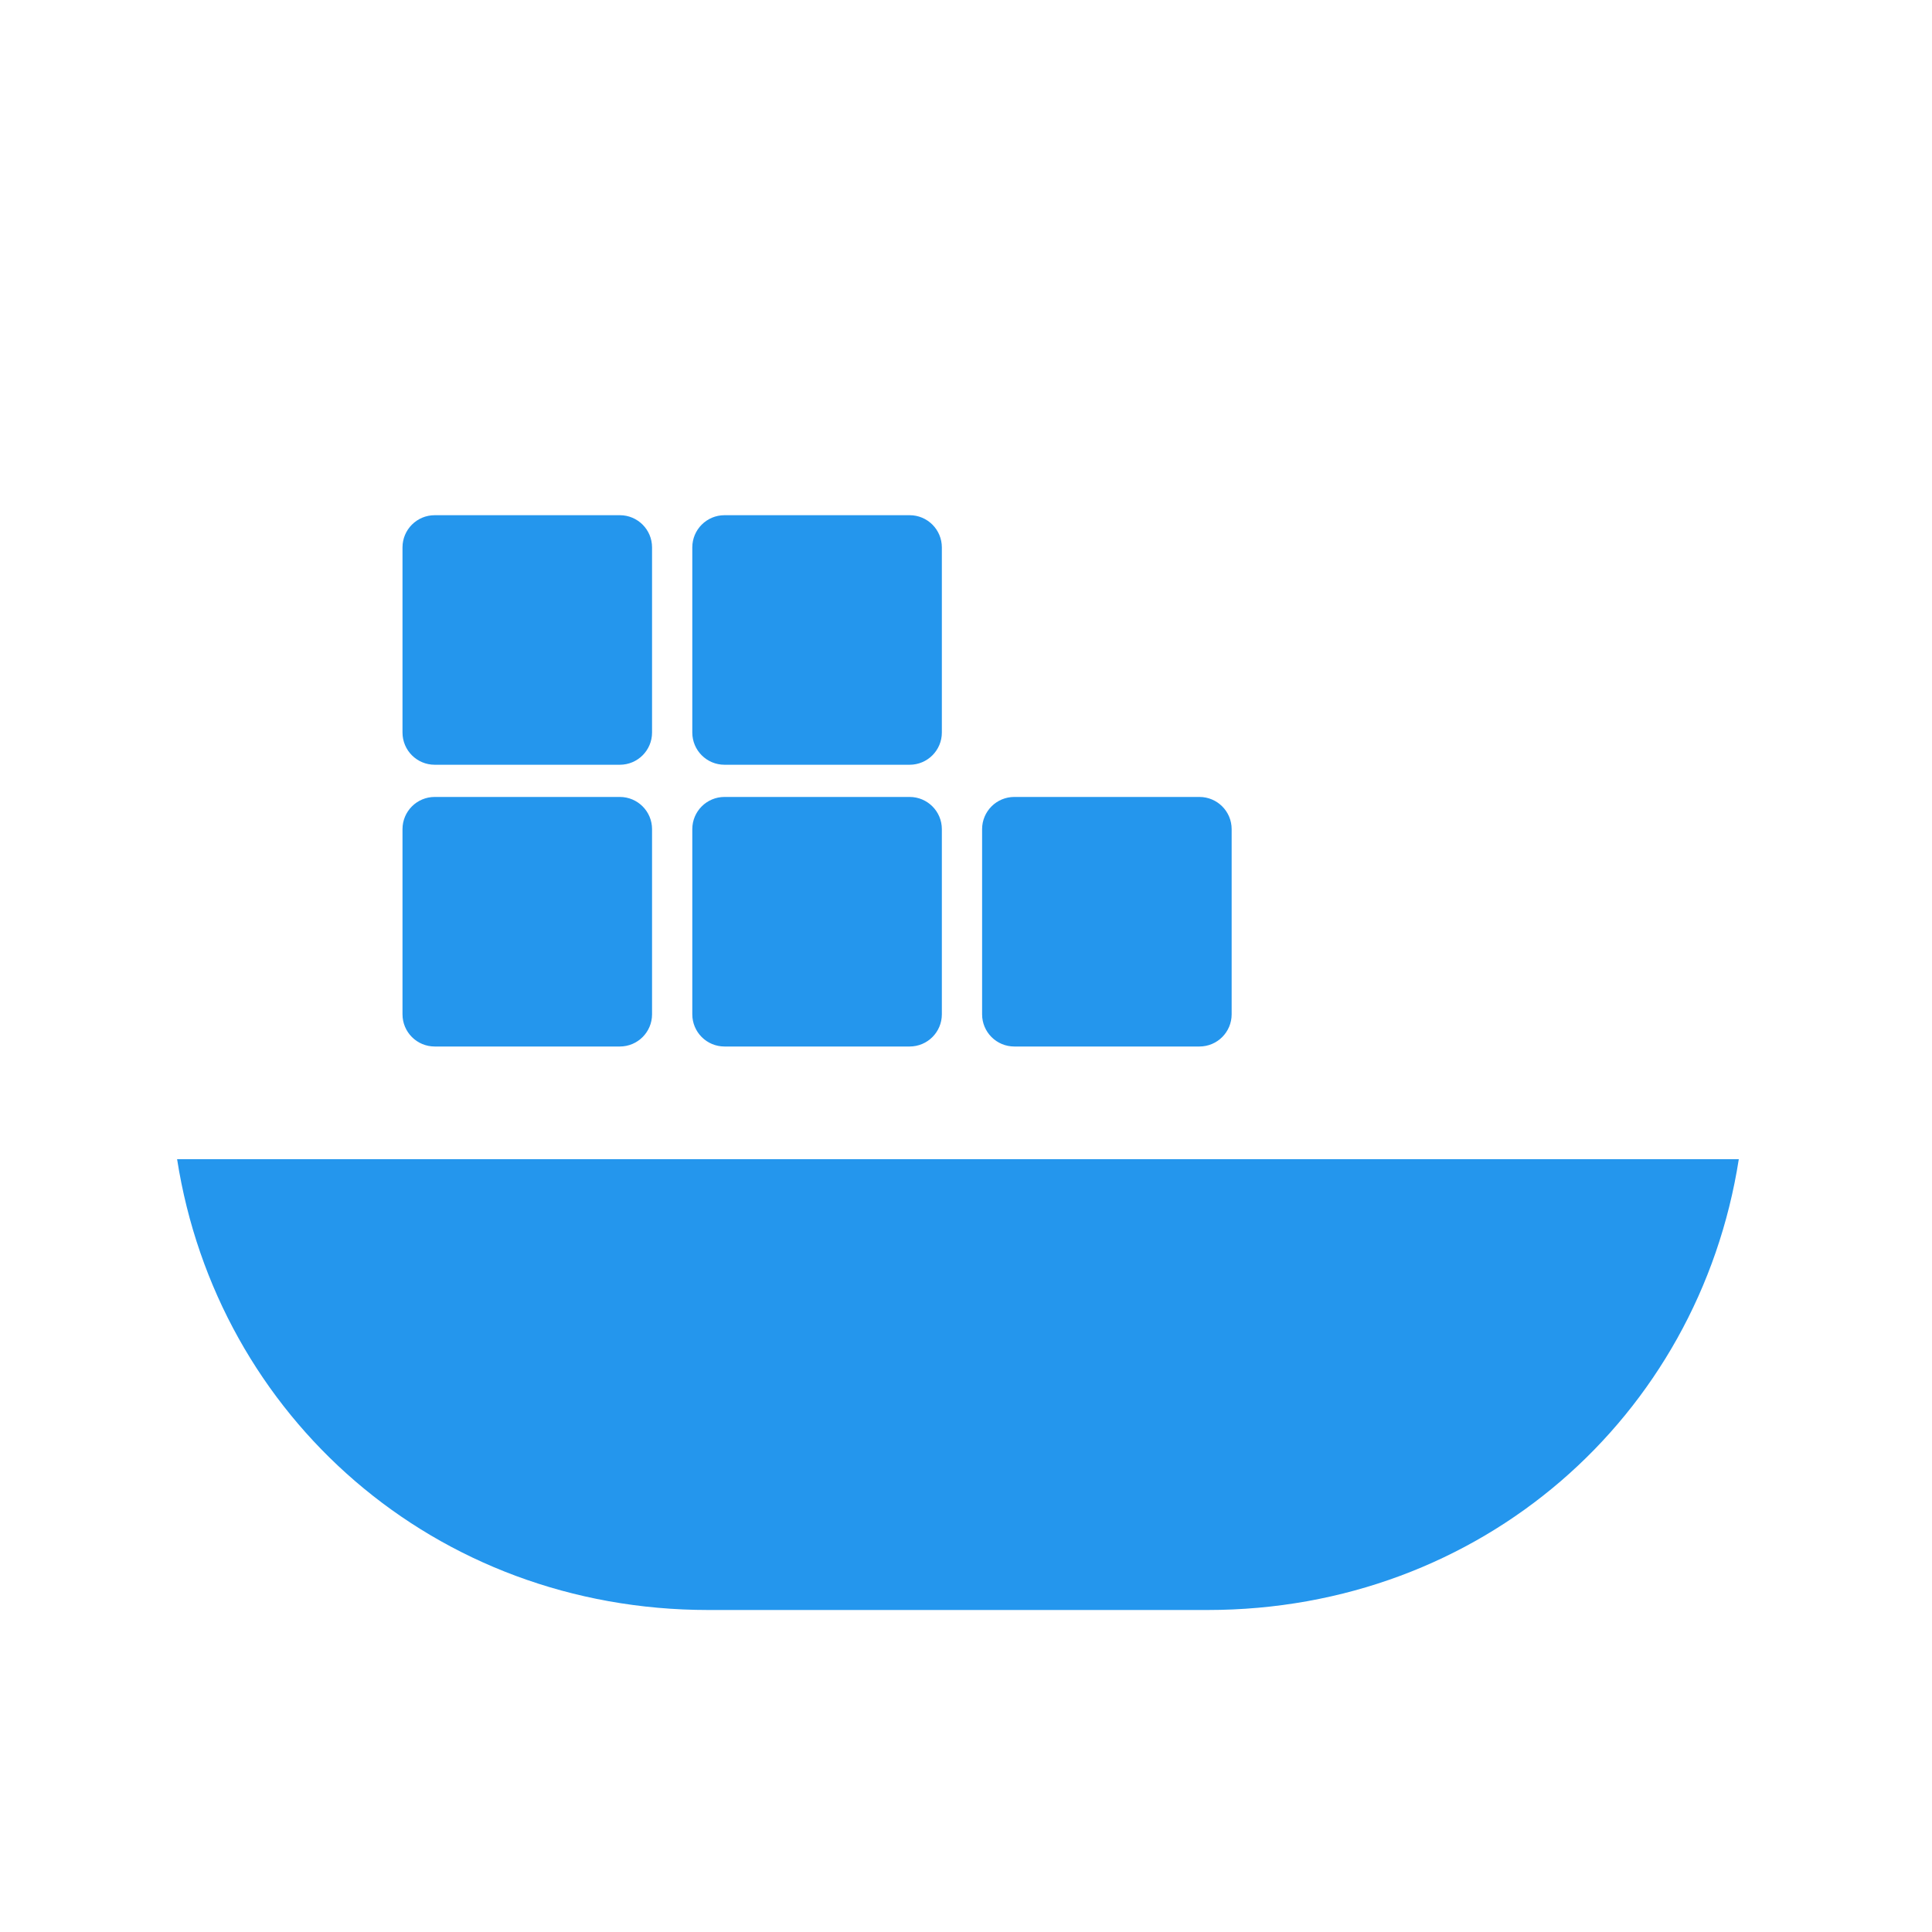
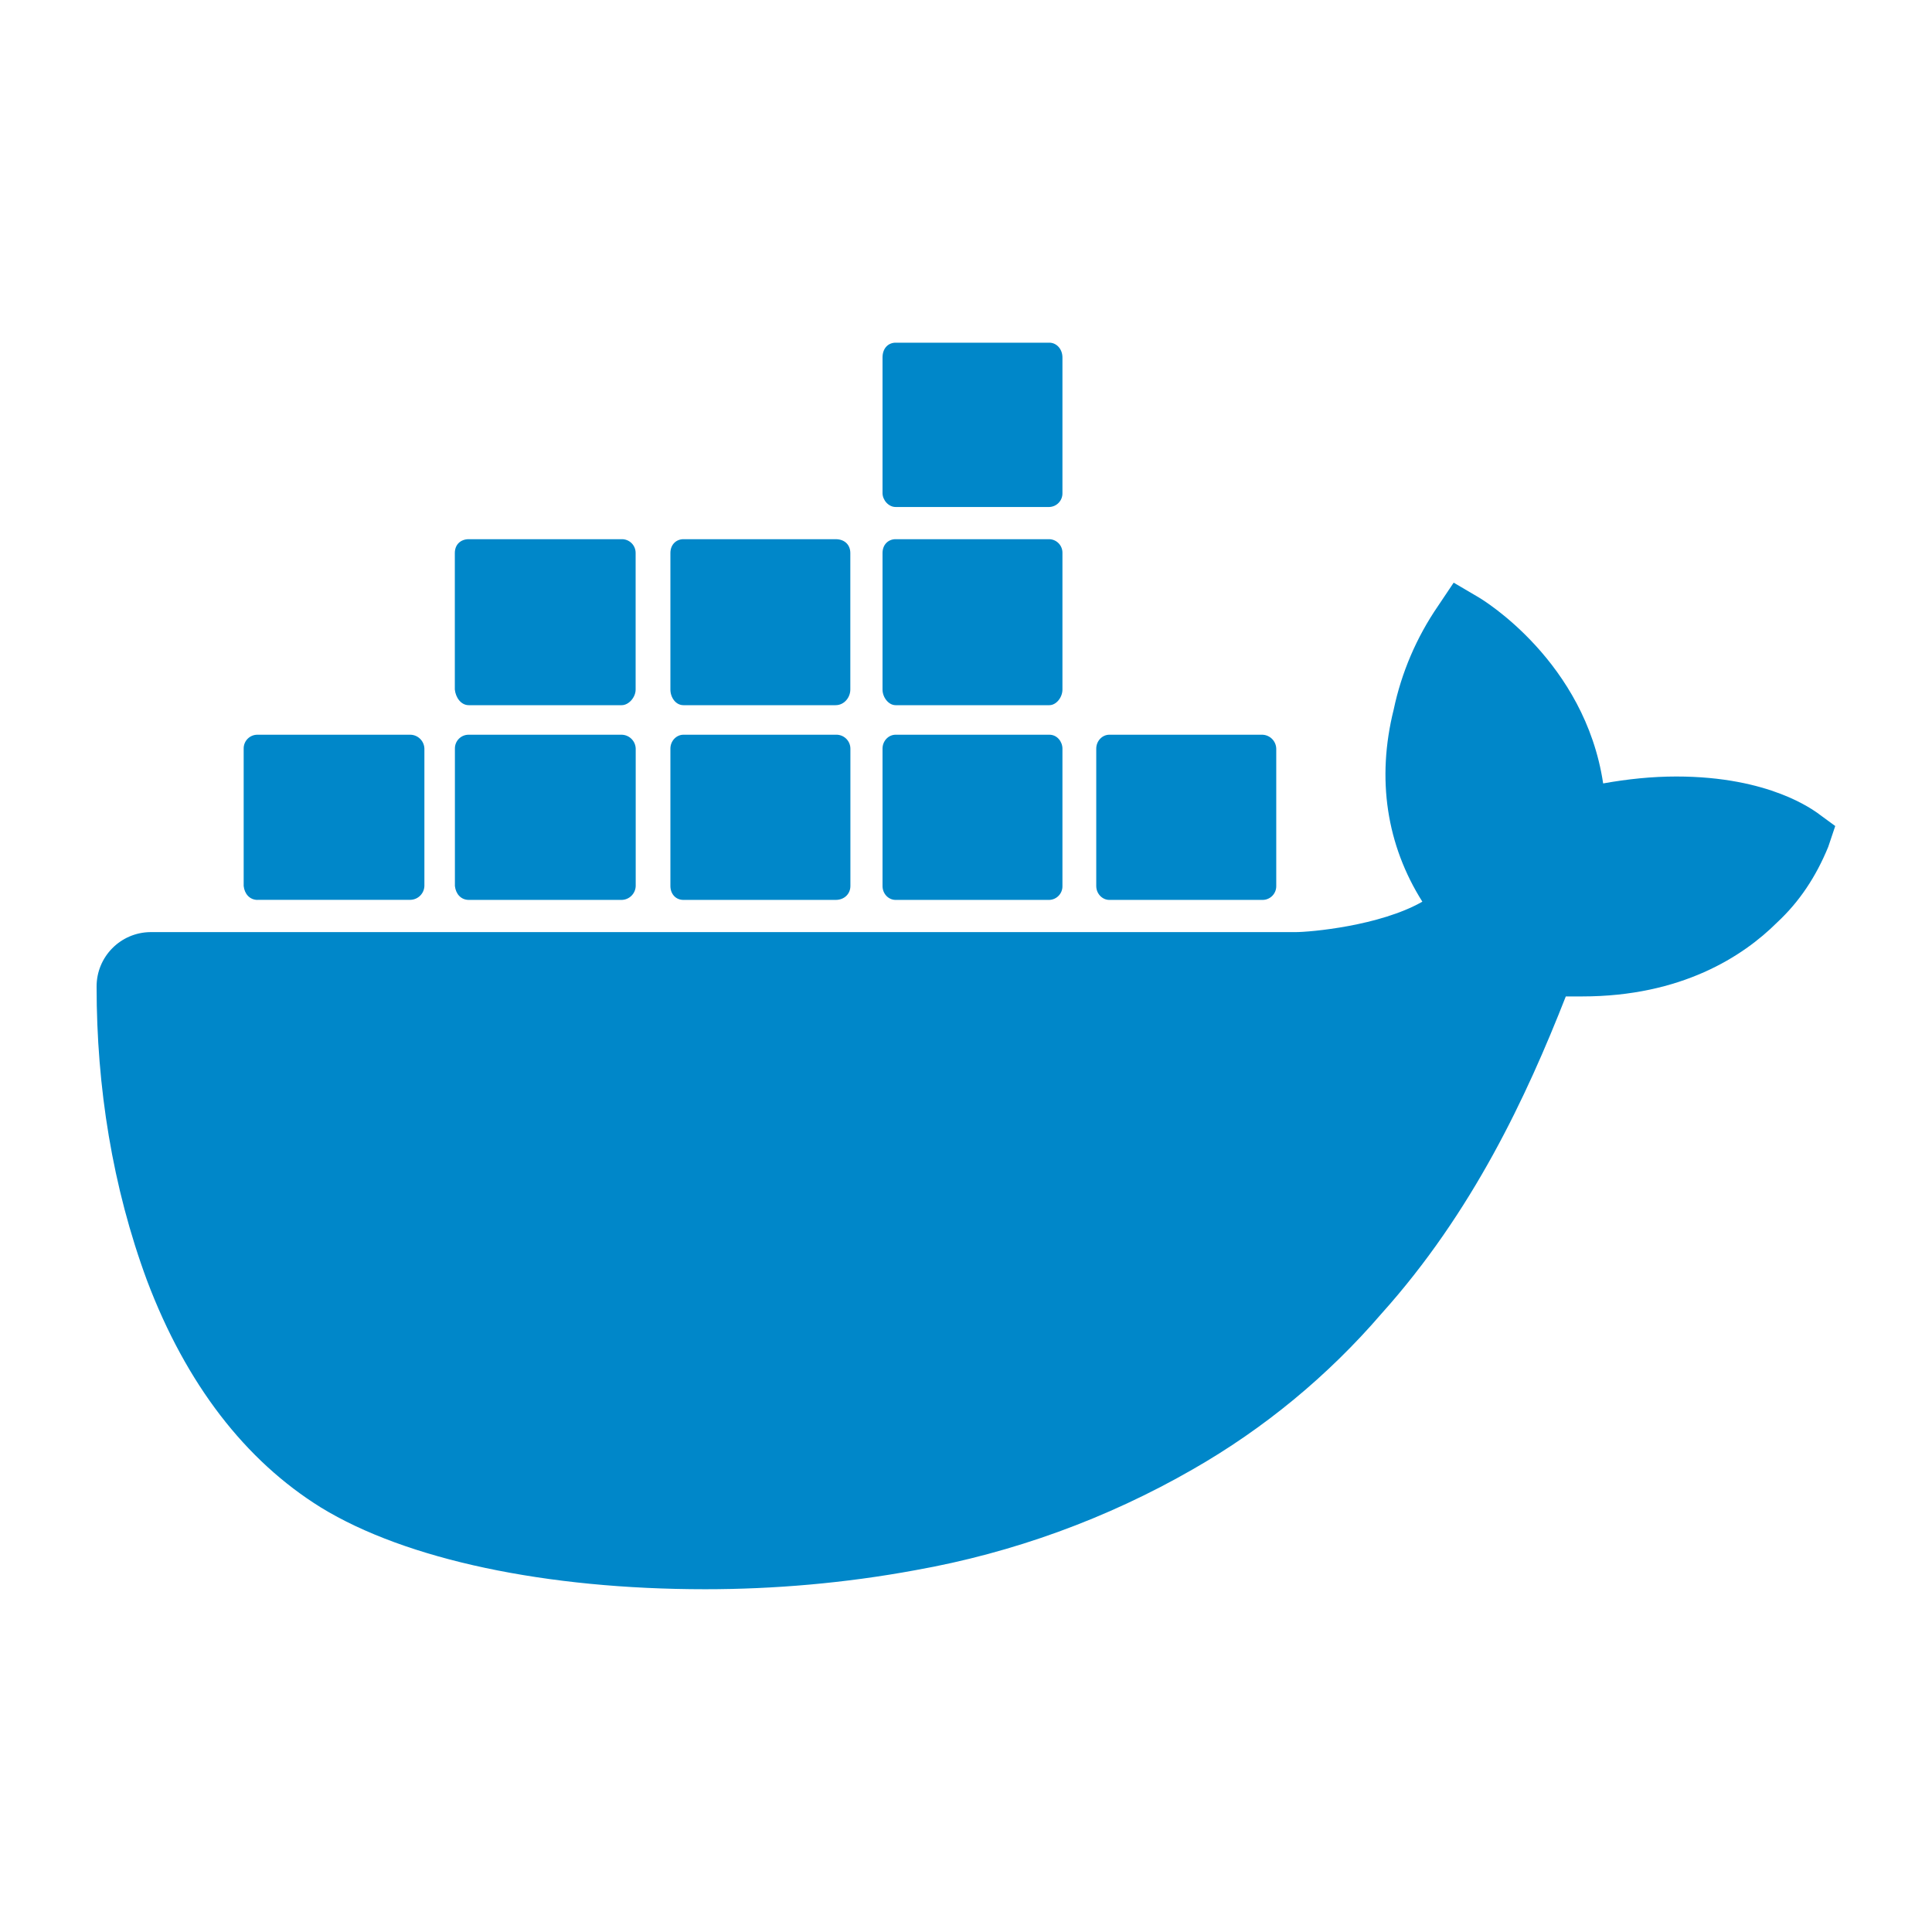
- <svg xmlns="http://www.w3.org/2000/svg" viewBox="0 0 24 24" width="32" height="32">
-   <g fill="#2496ED">
-     <rect x="5" y="6.4" width="3.1" height="3.1" rx="0.4" />
-     <rect x="8.6" y="6.4" width="3.1" height="3.1" rx="0.4" />
-     <rect x="5" y="9.9" width="3.1" height="3.1" rx="0.4" />
-     <rect x="8.6" y="9.9" width="3.1" height="3.1" rx="0.4" />
-     <rect x="12.2" y="9.9" width="3.1" height="3.1" rx="0.4" />
-     <path d="M2.2 14.4h19.4c-.5 3.2-3.2 5.6-6.6 5.6H8.8c-3.4 0-6.1-2.4-6.6-5.6z" />
-   </g>
+ <svg xmlns="http://www.w3.org/2000/svg" t="1795438338989" class="icon" viewBox="0 0 1024 1024" version="1.1" p-id="1920" width="200" height="200">
+   <path d="M963.968 431.36c-2.773-1.835-25.813-19.797-75.52-19.797-12.928 0-25.856 1.365-38.741 3.669-9.685-64.512-63.573-97.195-65.877-98.56l-13.355-7.851-8.32 12.416a152.32 152.32 0 0 0-23.467 54.827c-9.216 36.864-3.712 71.893 15.189 101.845-22.613 12.885-59.435 16.128-67.285 16.128H79.787a28.8 28.8 0 0 0-28.587 29.013c0 52.992 8.32 105.941 26.752 155.733 20.736 54.827 52.053 95.36 92.16 120.235 45.141 27.648 119.339 43.307 203.648 43.307 36.395 0 74.155-3.2 111.488-10.112a454.613 454.613 0 0 0 146.987-53.461 382.379 382.379 0 0 0 99.968-82.475c48.384-53.888 76.928-115.2 97.707-168.149h8.704c52.523 0 85.248-21.205 103.253-39.168 11.947-11.093 20.693-24.405 27.136-40.107l3.712-11.051-8.747-6.4M136.491 476.928h81.067a7.595 7.595 0 0 0 7.381-7.381V396.8a7.595 7.595 0 0 0-7.381-7.381H136.533a7.253 7.253 0 0 0-7.381 7.381v72.789c0.427 4.181 3.2 7.381 7.381 7.381m111.957 0h81.067a7.595 7.595 0 0 0 7.381-7.381V396.8a7.595 7.595 0 0 0-7.381-7.381h-81.067a7.253 7.253 0 0 0-7.381 7.381v72.789c0.427 4.181 3.2 7.381 7.381 7.381m113.792 0h80.64c4.608 0 7.808-3.2 7.808-7.381V396.8a7.424 7.424 0 0 0-7.808-7.381H362.24c-3.712 0-6.912 3.243-6.912 7.381v72.789c0 4.181 2.773 7.381 6.912 7.381m112.427 0h81.493a7.211 7.211 0 0 0 6.955-7.381V396.8c0-3.669-2.773-7.381-6.912-7.381h-81.536c-3.712 0-6.912 3.243-6.912 7.381v72.789c0 4.181 3.2 7.381 6.912 7.381M248.448 373.76h81.067c3.712 0 7.381-4.139 7.381-8.277V293.12a7.253 7.253 0 0 0-7.381-7.339h-81.067c-4.181 0-7.381 2.731-7.381 7.339v72.363c0.427 4.139 3.2 8.277 7.381 8.277m113.792 0h80.64c4.608 0 7.808-4.139 7.808-8.277V293.12c0-4.139-2.773-7.339-7.808-7.339H362.24c-3.712 0-6.912 2.731-6.912 7.339v72.363c0 4.139 2.773 8.277 6.912 8.277m112.427 0h81.493c3.712 0 6.955-4.139 6.955-8.277V293.12a7.168 7.168 0 0 0-6.912-7.339h-81.536c-3.712 0-6.912 2.731-6.912 7.339v72.363c0 4.139 3.2 8.277 6.912 8.277m0-105.045h81.493a7.211 7.211 0 0 0 6.955-7.381V189.483c0-4.608-3.243-7.851-6.912-7.851h-81.536c-3.712 0-6.912 2.773-6.912 7.851v71.851c0 3.712 3.2 7.381 6.912 7.381m113.323 208.256h81.067a7.253 7.253 0 0 0 7.381-7.381V396.8a7.595 7.595 0 0 0-7.339-7.381H587.947c-3.669 0-6.912 3.243-6.912 7.381v72.789c0 4.139 3.243 7.381 6.912 7.381" fill="#0087C9" p-id="1921" />
</svg>
